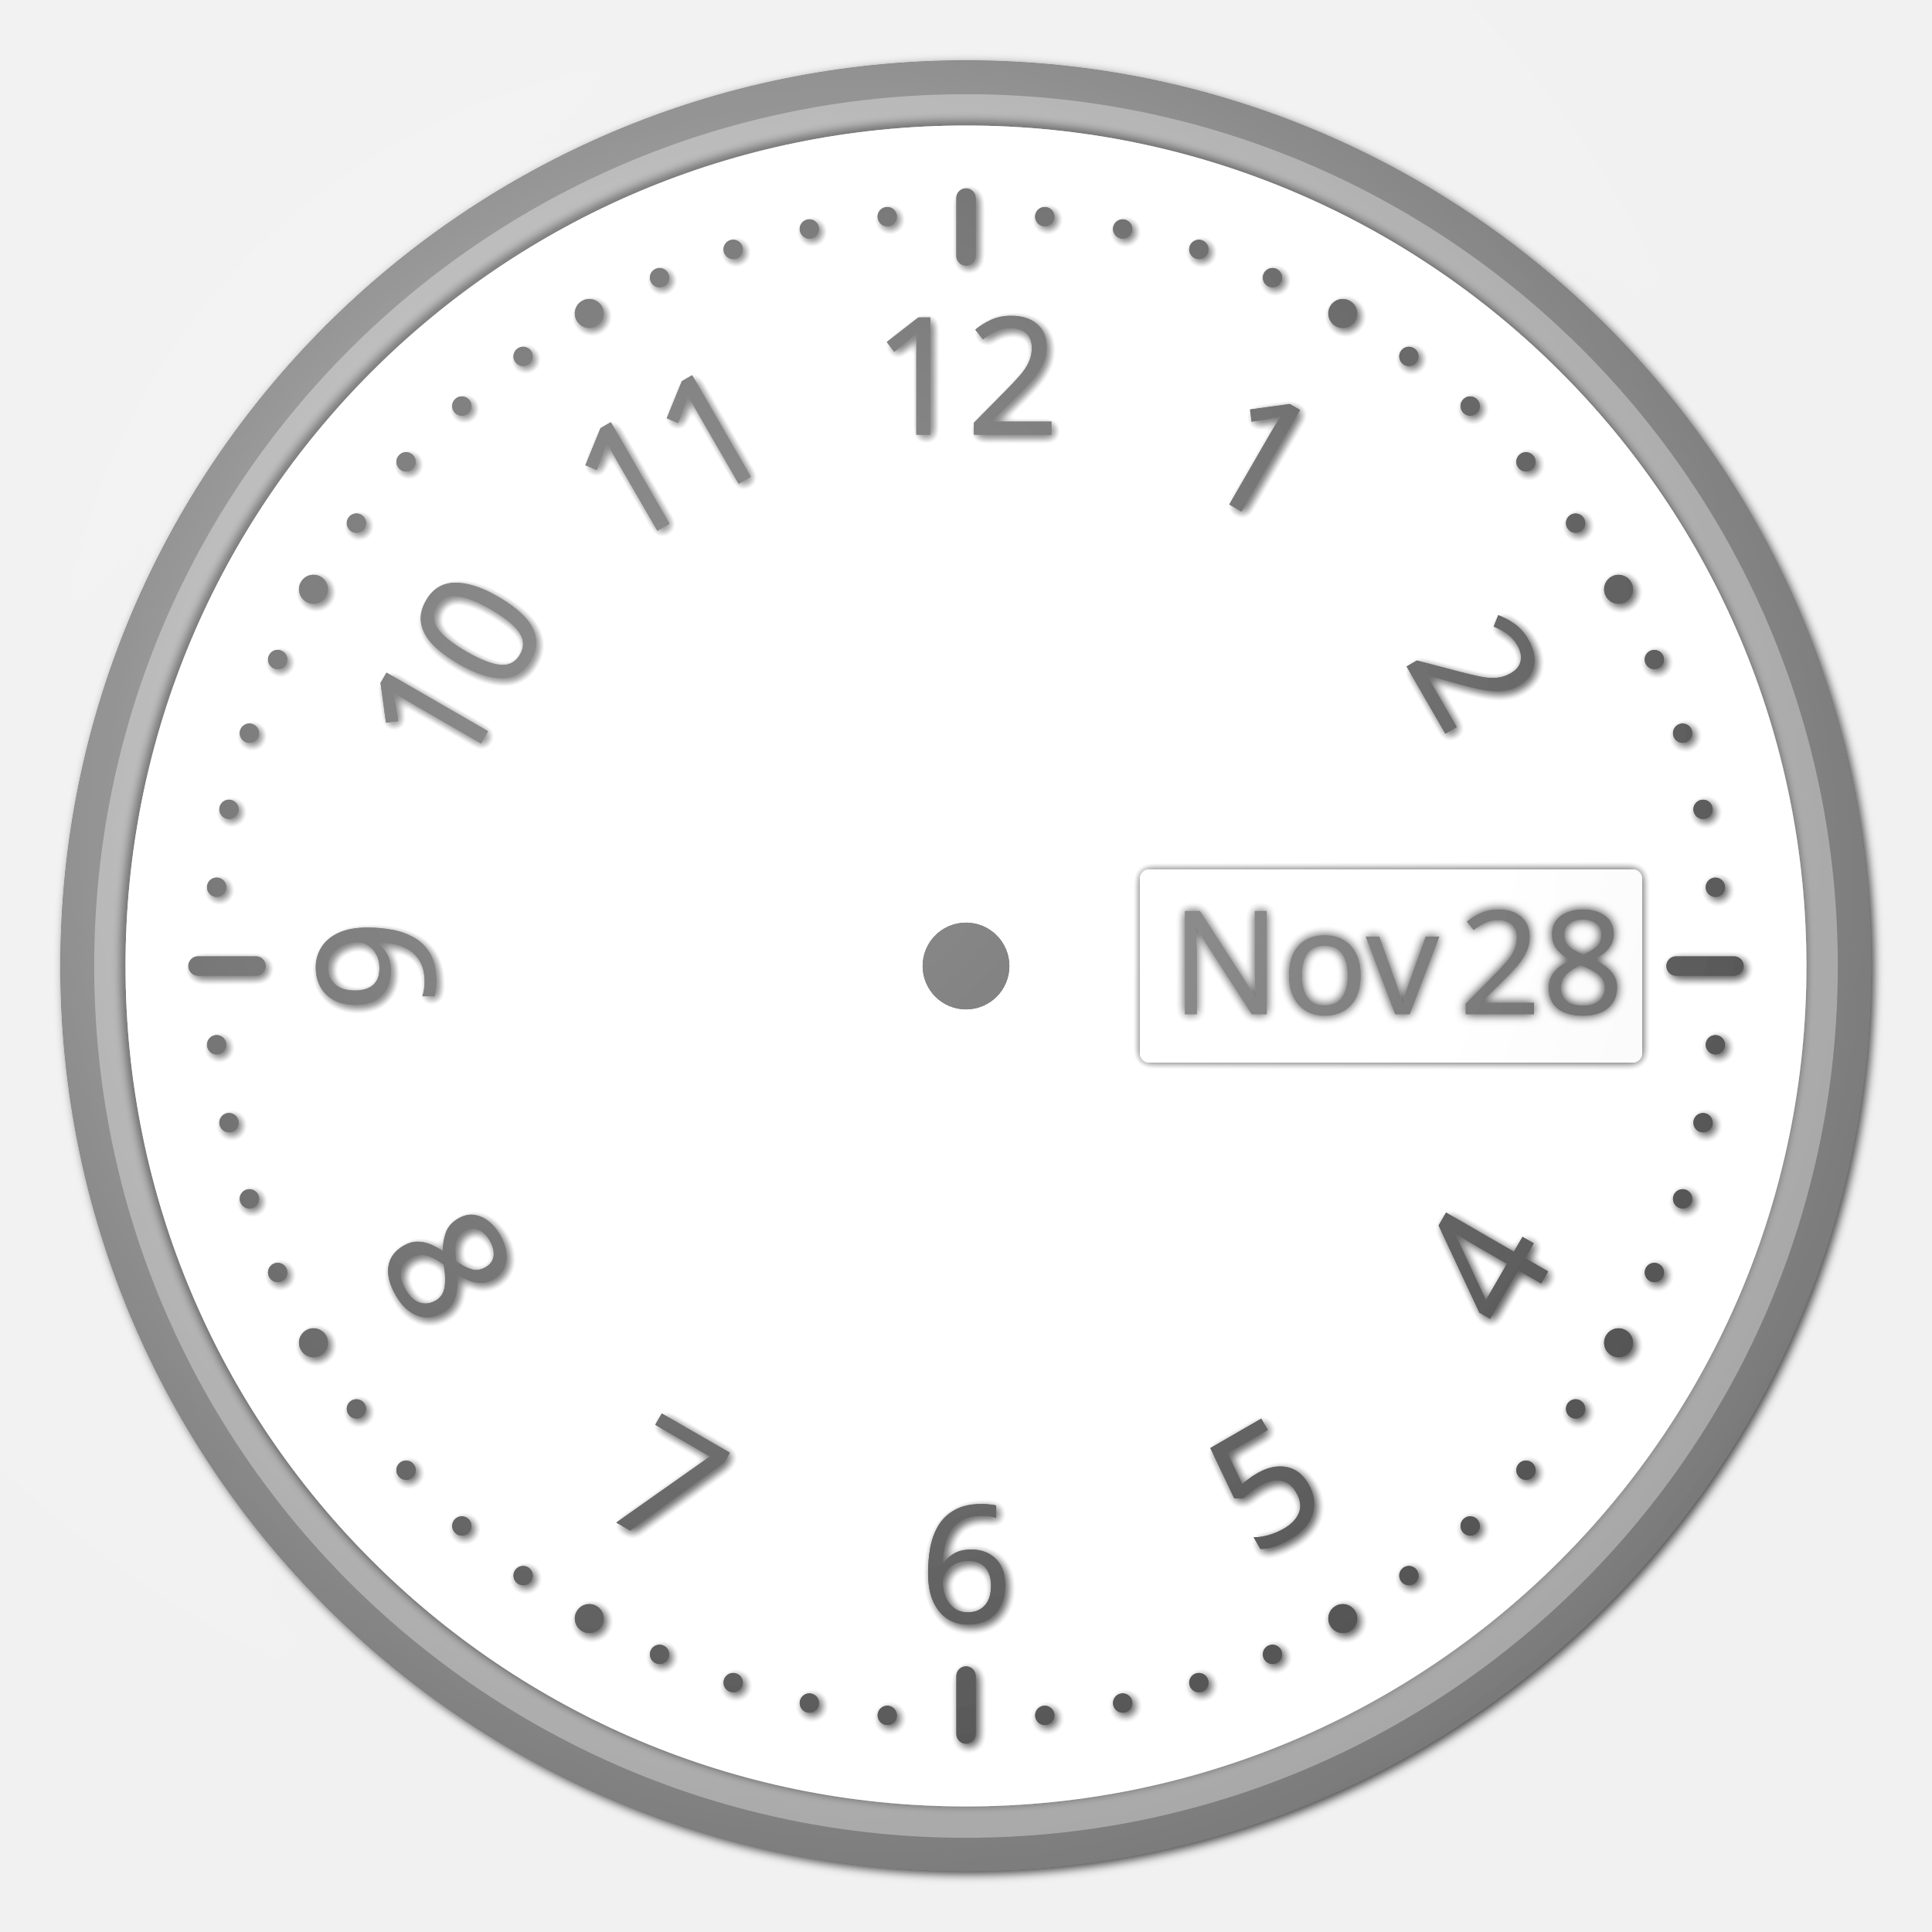
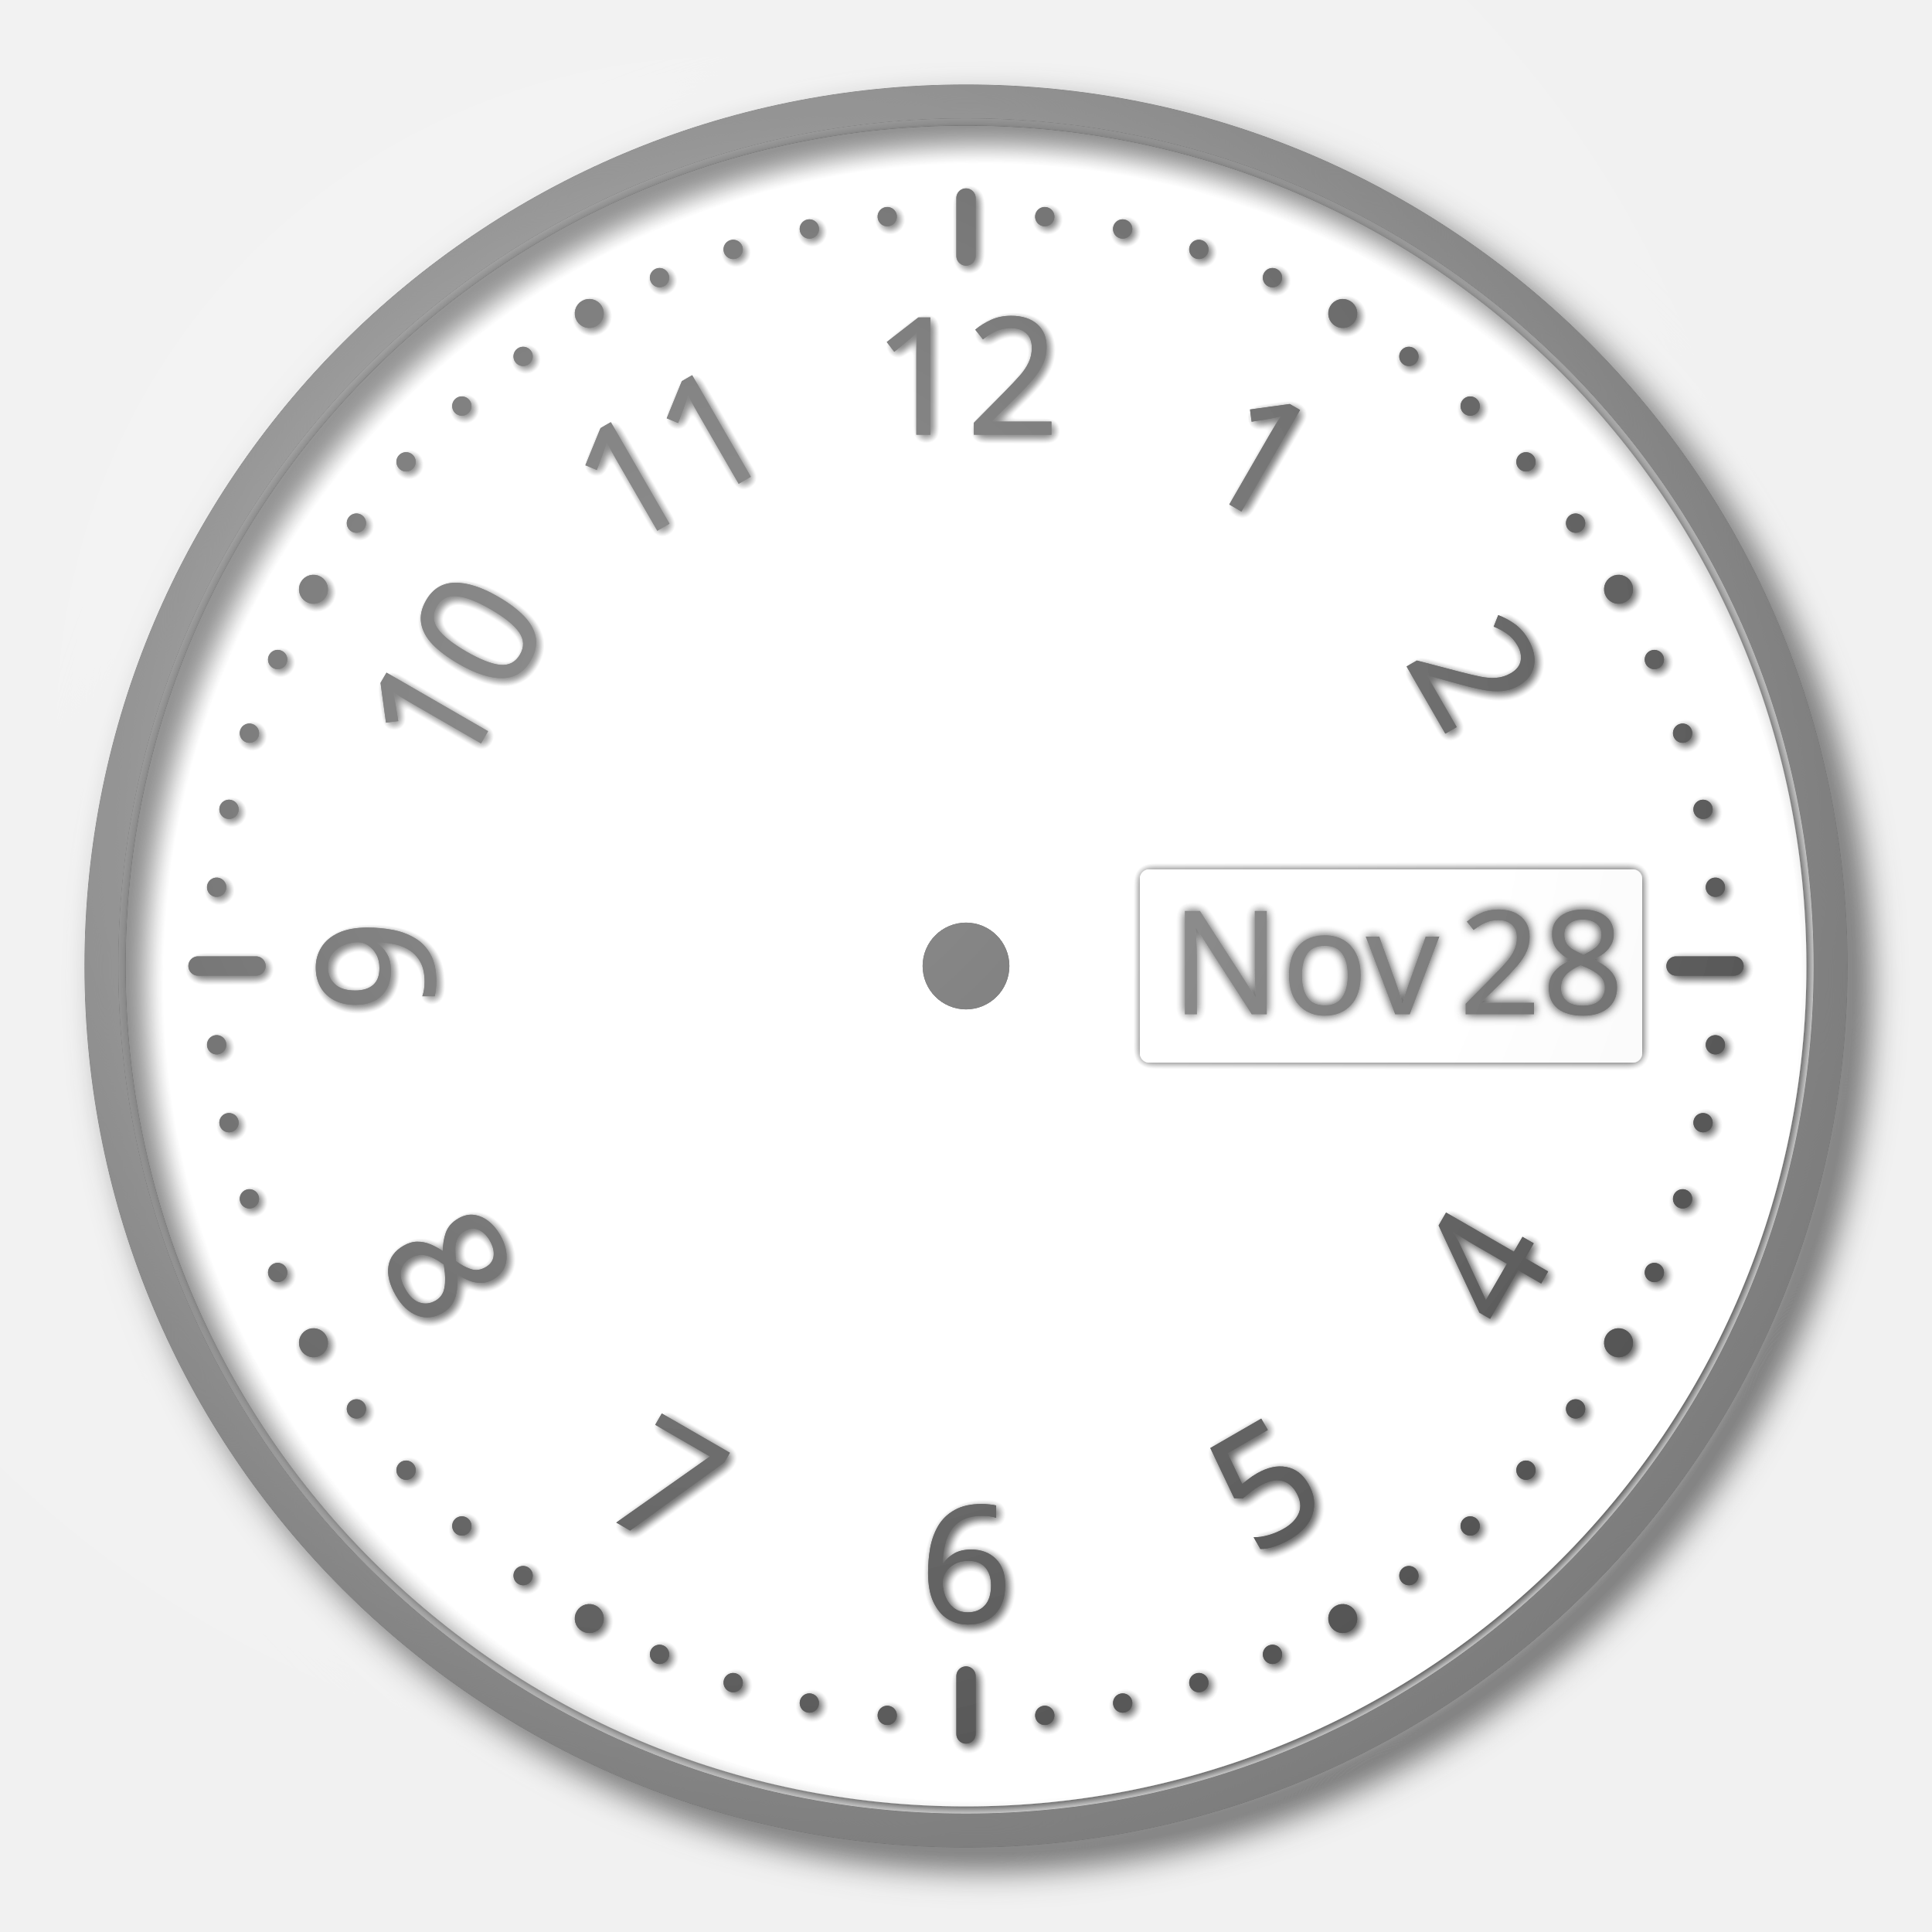
<svg xmlns="http://www.w3.org/2000/svg" viewBox="0 0 200 200" id="clock" style="position: relative;max-height: 100%;max-width: 100%;left: 0%;top: 0%;">
  <defs>
    <filter id="shadow">
      <feDropShadow dx="2" dy="2" stdDeviation="2" />
    </filter>
    <filter id="raise">
      <feDropShadow dx="0.3" dy="0.3" stdDeviation="0.5" />
    </filter>
    <filter id="raise2">
      <feDropShadow dx="0" dy="0" stdDeviation="0.5" />
    </filter>
    <filter id="raise3">
      <feDropShadow dx="-0.3" dy="-0.3" stdDeviation="0.5" />
    </filter>
    <filter id="light">
      <feGaussianBlur stdDeviation="3" result="blur4" />
      <feSpecularLighting result="spec4" in="blur4" specularExponent="20" lighting-color="#444">
        <fePointLight x="75" y="75" z="150">
      </fePointLight>
      </feSpecularLighting>
      <feComposite in="SourceGraphic" in2="spec4" operator="arithmetic" k1="0" k2="1" k3="1" k4="0" />
    </filter>
  </defs>
  <g filter="url(#light)">
-     <circle filter="url(#raise)" cx="100" cy="100" r="92" fill="#999" stroke="#666" stroke-width="3.5" />
-     <circle filter="url(#raise3)" cx="100" cy="100" r="87" fill="white" />
+     <circle filter="url(#raise)" cx="100" cy="100" r="87" fill="white" />
+     <circle filter="url(#shadow)" cx="100" cy="100" r="89.5" fill="#0000" stroke="#666" stroke-width="3.5" />
    <g filter="url(#raise)" font-size="17" font-family="'Gill Sans MT', 'Gill Sans', 'Century Gothic', sans-serif" font-weight="" fill="black" style="text-anchor: middle;" transform="translate(100,100)">
      <g transform="rotate(30)">
        <text y="-55">1</text>
      </g>
      <g transform="rotate(60)">
        <text y="-55">2</text>
      </g>
      <g transform="rotate(300)">
        <text y="68">4</text>
      </g>
      <g transform="rotate(330)">
        <text y="68">5</text>
      </g>
      <text y="68">6</text>
      <g transform="rotate(30)">
        <text y="68">7</text>
      </g>
      <g transform="rotate(60)">
        <text y="68">8</text>
      </g>
      <g transform="rotate(270)">
        <text y="-55">9</text>
      </g>
      <g transform="rotate(300)">
        <text y="-55">10</text>
      </g>
      <g transform="rotate(330)">
        <text y="-55">11</text>
      </g>
      <text y="-55">12</text>
    </g>
    <g filter="url(#raise2)">
      <rect width="50" height="18" x="119" y="91" style="fill: #EEE" stroke="#EEE" stroke-width="2" stroke-linejoin="round" />
      <text filter="url(#raise2)" id="monthBox" x="149" y="105" text-anchor="end" style="fill: #444;" font-size="15" font-family="'Gill Sans MT Light', 'Gill Sans', 'Century Gothic', sans-serif">
      Nov</text>
      <text filter="url(#raise2)" id="dateBox" x="151" y="105" style="fill: #444;" font-size="15" font-family="'Gill Sans MT Light', 'Gill Sans', 'Century Gothic', sans-serif">
      28</text>
    </g>
    <g filter="url(#raise)">
      <g style="stroke-width:2;stroke:black;stroke-linecap:round">
        <line x1="100" y1="20.5" x2="100" y2="26.5" />
        <line x1="179.5" y1="100" x2="173.5" y2="100" />
        <line x1="100" y1="179.5" x2="100" y2="173.5" />
        <line x1="20.5" y1="100" x2="26.5" y2="100" />
      </g>
      <g transform="rotate(30,100,100)" style="fill:black; stroke:black">
        <circle cx="100" cy="22" r="1" />
        <circle cx="178" cy="100" r="1" />
        <circle cx="100" cy="178" r="1" />
        <circle cx="22" cy="100" r="1" />
      </g>
      <g transform="rotate(60,100,100)" style="fill:black; stroke:black">
        <circle cx="100" cy="22" r="1" />
        <circle cx="178" cy="100" r="1" />
        <circle cx="100" cy="178" r="1" />
        <circle cx="22" cy="100" r="1" />
      </g>
      <g transform="rotate(6,100,100)" style="fill:black; stroke:black">
        <g>
          <circle cx="100" cy="22" r="0.5" />
          <circle cx="178" cy="100" r="0.5" />
          <circle cx="100" cy="178" r="0.5" />
          <circle cx="22" cy="100" r="0.5" />
        </g>
        <g transform="rotate(30,100,100)">
          <circle cx="100" cy="22" r="0.5" />
          <circle cx="178" cy="100" r="0.5" />
          <circle cx="100" cy="178" r="0.5" />
          <circle cx="22" cy="100" r="0.5" />
        </g>
        <g transform="rotate(60,100,100)">
          <circle cx="100" cy="22" r="0.5" />
          <circle cx="178" cy="100" r="0.5" />
          <circle cx="100" cy="178" r="0.5" />
          <circle cx="22" cy="100" r="0.5" />
        </g>
      </g>
      <g transform="rotate(12,100,100)" style="fill:black; stroke:black">
        <g>
          <circle cx="100" cy="22" r="0.5" />
          <circle cx="178" cy="100" r="0.5" />
          <circle cx="100" cy="178" r="0.5" />
          <circle cx="22" cy="100" r="0.5" />
        </g>
        <g transform="rotate(30,100,100)">
          <circle cx="100" cy="22" r="0.5" />
          <circle cx="178" cy="100" r="0.5" />
          <circle cx="100" cy="178" r="0.5" />
          <circle cx="22" cy="100" r="0.5" />
        </g>
        <g transform="rotate(60,100,100)">
          <circle cx="100" cy="22" r="0.5" />
          <circle cx="178" cy="100" r="0.5" />
          <circle cx="100" cy="178" r="0.5" />
          <circle cx="22" cy="100" r="0.5" />
        </g>
      </g>
      <g transform="rotate(18,100,100)" style="fill:black; stroke:black">
        <g>
          <circle cx="100" cy="22" r="0.5" />
          <circle cx="178" cy="100" r="0.5" />
          <circle cx="100" cy="178" r="0.5" />
          <circle cx="22" cy="100" r="0.5" />
        </g>
        <g transform="rotate(30,100,100)">
          <circle cx="100" cy="22" r="0.5" />
          <circle cx="178" cy="100" r="0.5" />
          <circle cx="100" cy="178" r="0.5" />
          <circle cx="22" cy="100" r="0.5" />
        </g>
        <g transform="rotate(60,100,100)">
          <circle cx="100" cy="22" r="0.5" />
          <circle cx="178" cy="100" r="0.5" />
          <circle cx="100" cy="178" r="0.5" />
          <circle cx="22" cy="100" r="0.5" />
        </g>
      </g>
      <g transform="rotate(24,100,100)" style="fill:black; stroke:black">
        <g>
          <circle cx="100" cy="22" r="0.5" />
          <circle cx="178" cy="100" r="0.5" />
          <circle cx="100" cy="178" r="0.5" />
          <circle cx="22" cy="100" r="0.5" />
        </g>
        <g transform="rotate(30,100,100)">
          <circle cx="100" cy="22" r="0.5" />
          <circle cx="178" cy="100" r="0.5" />
          <circle cx="100" cy="178" r="0.5" />
          <circle cx="22" cy="100" r="0.5" />
        </g>
        <g transform="rotate(60,100,100)">
          <circle cx="100" cy="22" r="0.5" />
          <circle cx="178" cy="100" r="0.5" />
          <circle cx="100" cy="178" r="0.5" />
          <circle cx="22" cy="100" r="0.5" />
        </g>
      </g>
    </g>
    <g filter="url(#shadow)">
      <g transform="translate(100,100)">
        <g id="hours">
          <line x1="0" y1="0" x2="0" y2="-40" stroke="black" stroke-linecap="round" stroke-width="5" stroke-opacity="0.8">
            <animateTransform attributeName="transform" type="rotate" dur="43200s" values="0;360" repeatCount="indefinite" />
          </line>
        </g>
        <g id="minutes">
          <line x1="0" y1="0" x2="0" y2="-60" stroke="black" stroke-linecap="round" stroke-width="4" stroke-opacity="0.8">
            <animateTransform attributeName="transform" type="rotate" dur="3600s" values="0;360" repeatCount="indefinite" />
          </line>
        </g>
        <g id="seconds">
          <line x1="0" y1="0" x2="0" y2="-70" stroke="red" stroke-linecap="round" stroke-width="2" stroke-opacity="0.8">
            <animateTransform attributeName="transform" type="rotate" dur="60s" values="0;360" repeatDur="indefinite" />
          </line>
        </g>
      </g>
    </g>
    <circle cx="100" cy="100" r="4" style="fill:black; stroke:black" />
  </g>
</svg>
